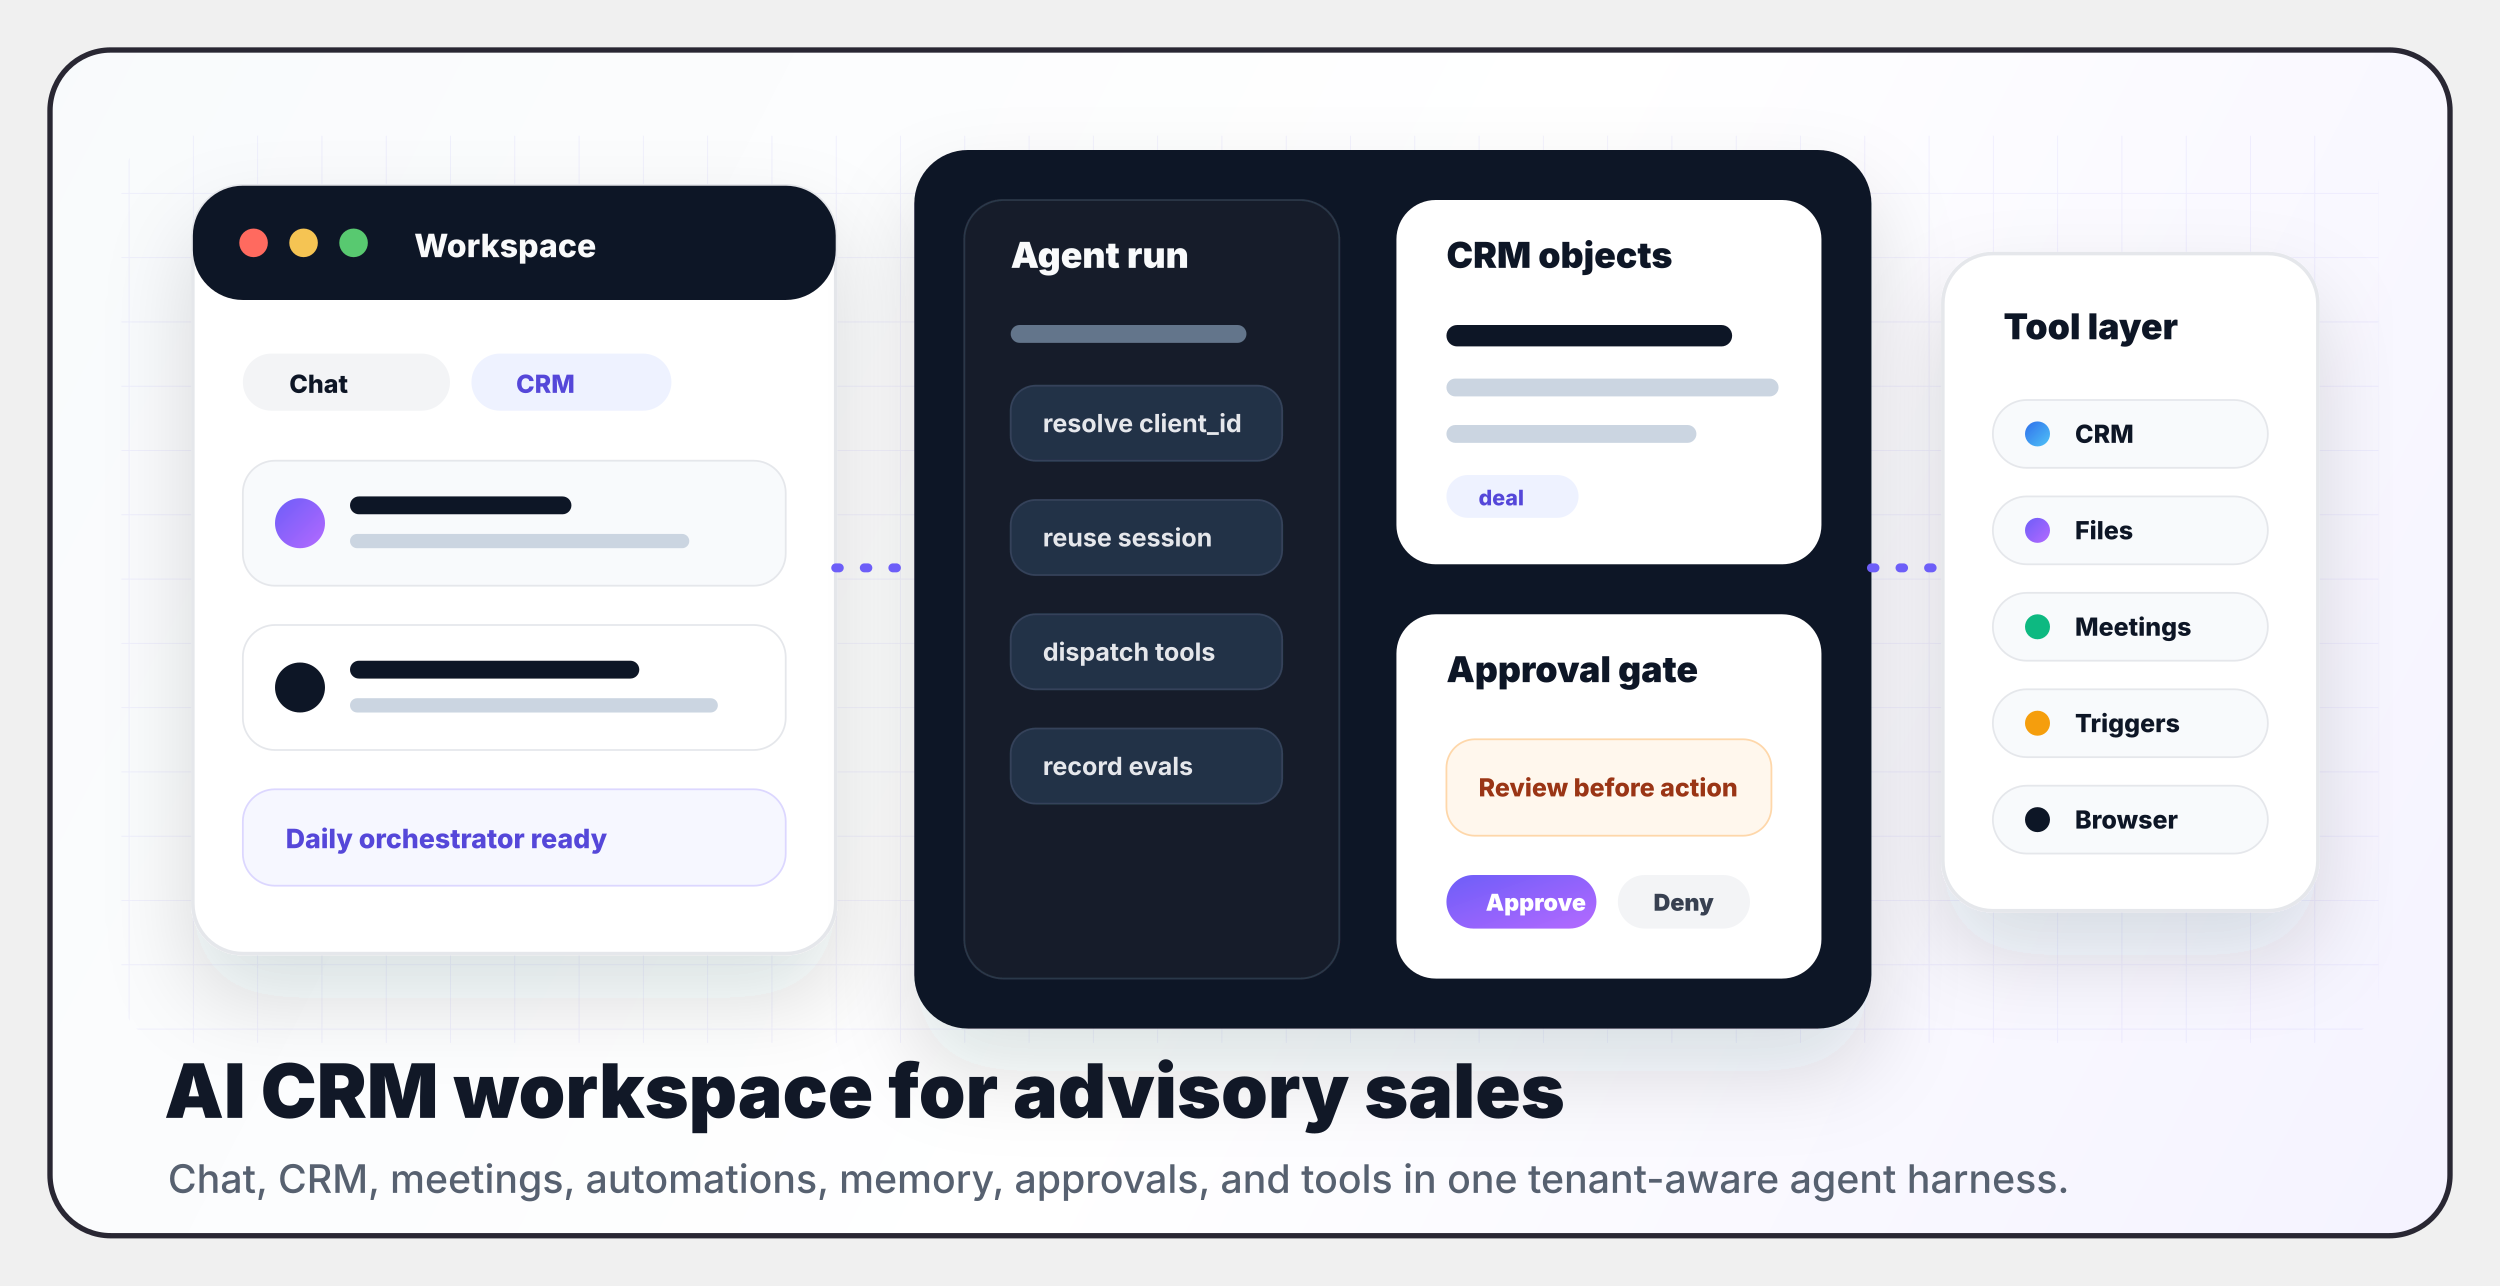
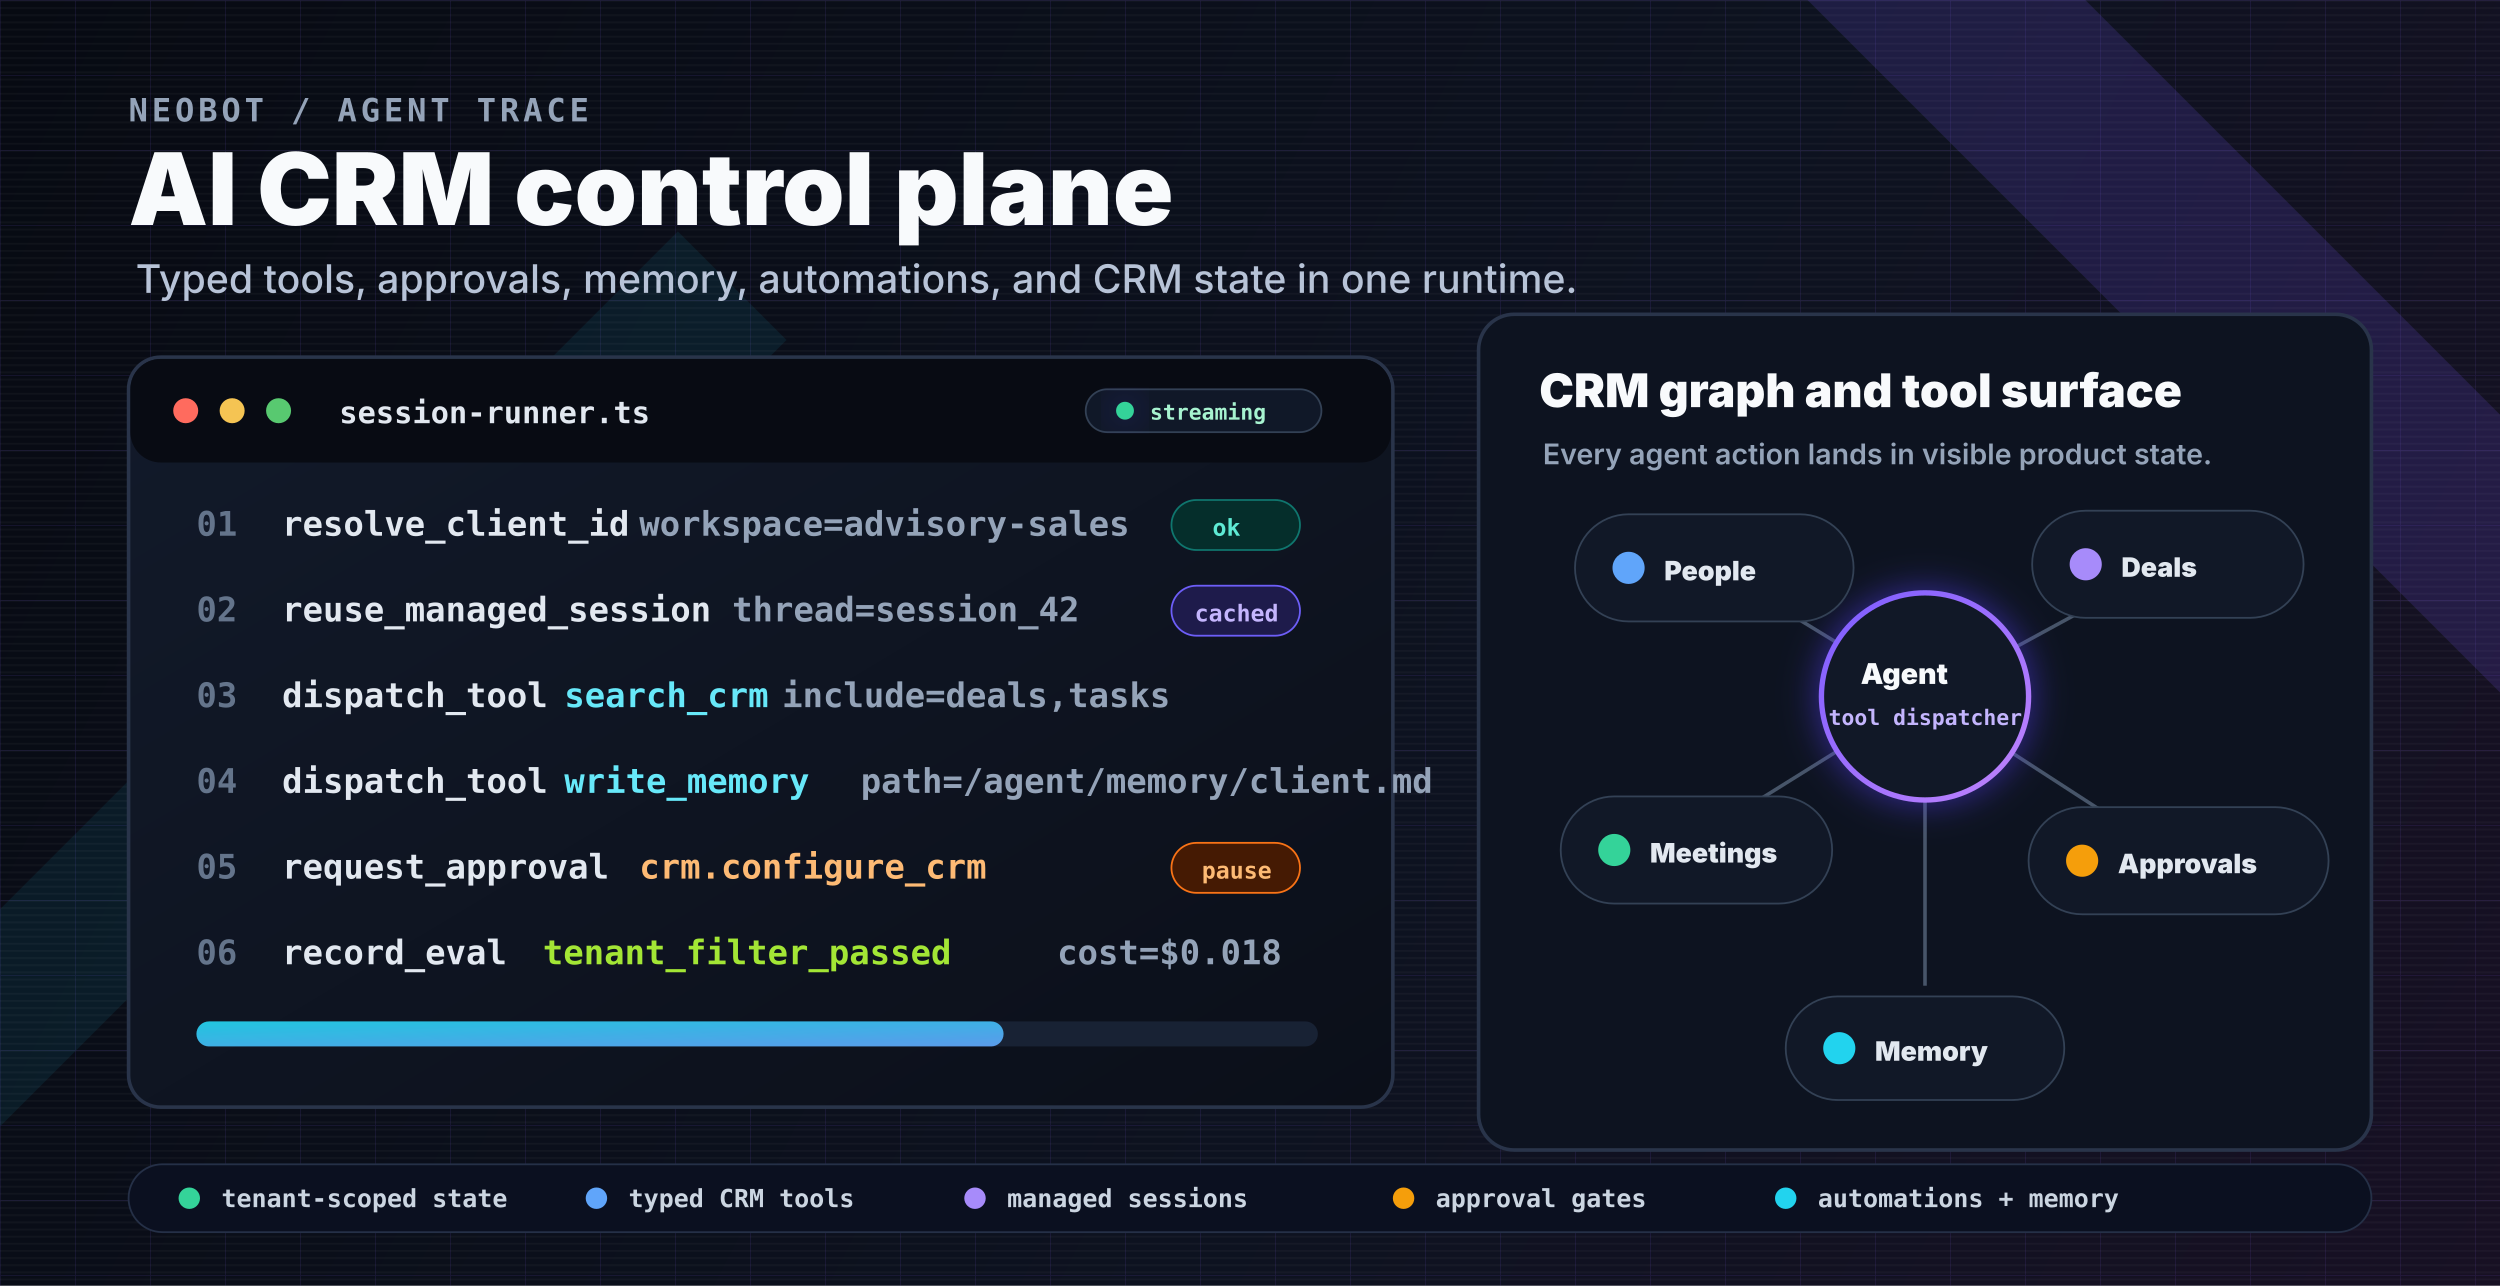
<svg xmlns="http://www.w3.org/2000/svg" width="1400" height="720" viewBox="0 0 1400 720" fill="none" role="img" aria-labelledby="title desc">
  <defs>
    <linearGradient id="bg" x1="0" y1="0" x2="1400" y2="720" gradientUnits="userSpaceOnUse">
-       <stop stop-color="#F8FAFC" />
-       <stop offset="0.52" stop-color="#FFFFFF" />
-       <stop offset="1" stop-color="#F4F2FF" />
+       <stop stop-color="#070A12" />
+       <stop offset="0.58" stop-color="#0D1220" />
+       <stop offset="1" stop-color="#171023" />
    </linearGradient>
-     <linearGradient id="ink" x1="0" y1="0" x2="1" y2="1">
-       <stop stop-color="#111827" />
-       <stop offset="1" stop-color="#34323B" />
+     <linearGradient id="panel" x1="0" y1="0" x2="1" y2="1">
+       <stop stop-color="#121A2A" />
+       <stop offset="1" stop-color="#0B0F19" />
    </linearGradient>
    <linearGradient id="violet" x1="0" y1="0" x2="1" y2="1">
-       <stop stop-color="#6D5EF8" />
-       <stop offset="1" stop-color="#B469FF" />
+       <stop stop-color="#7C5CFF" />
+       <stop offset="1" stop-color="#C084FC" />
    </linearGradient>
-     <linearGradient id="blue" x1="0" y1="0" x2="1" y2="1">
-       <stop stop-color="#2F6FEB" />
-       <stop offset="1" stop-color="#4FC3F7" />
+     <linearGradient id="cyan" x1="0" y1="0" x2="1" y2="1">
+       <stop stop-color="#22D3EE" />
+       <stop offset="1" stop-color="#60A5FA" />
    </linearGradient>
-     <filter id="shadow" x="-20%" y="-20%" width="140%" height="150%" color-interpolation-filters="sRGB">
-       <feDropShadow dx="0" dy="24" stdDeviation="24" flood-color="#1F2937" flood-opacity="0.14" />
+     <linearGradient id="green" x1="0" y1="0" x2="1" y2="1">
+       <stop stop-color="#34D399" />
+       <stop offset="1" stop-color="#A3E635" />
+     </linearGradient>
+     <filter id="glow" x="-80%" y="-80%" width="260%" height="260%" color-interpolation-filters="sRGB">
+       <feGaussianBlur stdDeviation="10" result="blur" />
+       <feColorMatrix in="blur" type="matrix" values="0 0 0 0 0.35 0 0 0 0 0.25 0 0 0 0 1 0 0 0 0.55 0" />
+       <feMerge>
+         <feMergeNode />
+         <feMergeNode in="SourceGraphic" />
+       </feMerge>
    </filter>
-     <pattern id="grid" width="36" height="36" patternUnits="userSpaceOnUse">
-       <path d="M36 0H0V36" stroke="#6D5EF8" stroke-opacity="0.08" stroke-width="1" />
+     <pattern id="grid" width="42" height="42" patternUnits="userSpaceOnUse">
+       <path d="M42 0H0V42" stroke="#8B5CF6" stroke-opacity="0.12" stroke-width="1" />
+     </pattern>
+     <pattern id="scan" width="4" height="4" patternUnits="userSpaceOnUse">
+       <rect width="4" height="1" fill="#FFFFFF" opacity="0.035" />
    </pattern>
  </defs>
-   <rect x="28" y="28" width="1344" height="664" rx="34" fill="url(#bg)" stroke="#292733" stroke-width="3" />
-   <rect x="68" y="76" width="1264" height="508" rx="28" fill="url(#grid)" />
-   <g transform="translate(108 104)" filter="url(#shadow)">
-     <rect x="0" y="0" width="360" height="430" rx="28" fill="#FFFFFF" stroke="#E5E7EB" stroke-width="2" />
-     <rect x="0" y="0" width="360" height="64" rx="28" fill="#111827" />
-     <circle cx="34" cy="32" r="8" fill="#FF6B5E" />
-     <circle cx="62" cy="32" r="8" fill="#F5C453" />
-     <circle cx="90" cy="32" r="8" fill="#58C970" />
-     <text x="124" y="40" fill="#F9FAFB" font-family="Inter, Arial, sans-serif" font-size="18" font-weight="800">Workspace</text>
-     <rect x="28" y="94" width="116" height="32" rx="16" fill="#F3F4F6" />
-     <text x="54" y="116" fill="#111827" font-family="Inter, Arial, sans-serif" font-size="14" font-weight="800">Chat</text>
-     <rect x="156" y="94" width="112" height="32" rx="16" fill="#EEF2FF" />
-     <text x="181" y="116" fill="#5547D9" font-family="Inter, Arial, sans-serif" font-size="14" font-weight="800">CRM</text>
-     <rect x="28" y="154" width="304" height="70" rx="18" fill="#F8FAFC" stroke="#E5E7EB" />
-     <circle cx="60" cy="189" r="14" fill="url(#violet)" />
-     <rect x="88" y="174" width="124" height="10" rx="5" fill="#111827" />
-     <rect x="88" y="195" width="190" height="8" rx="4" fill="#CBD5E1" />
-     <rect x="28" y="246" width="304" height="70" rx="18" fill="#FFFFFF" stroke="#E5E7EB" />
-     <circle cx="60" cy="281" r="14" fill="#111827" />
-     <rect x="88" y="266" width="162" height="10" rx="5" fill="#111827" />
-     <rect x="88" y="287" width="206" height="8" rx="4" fill="#CBD5E1" />
-     <rect x="28" y="338" width="304" height="54" rx="18" fill="#F6F7FF" stroke="#DCD7FF" />
-     <text x="52" y="371" fill="#5547D9" font-family="Inter, Arial, sans-serif" font-size="15" font-weight="800">Daily orchestrator ready</text>
+   <rect width="1400" height="720" rx="0" fill="url(#bg)" />
+   <rect width="1400" height="720" fill="url(#grid)" />
+   <rect width="1400" height="720" fill="url(#scan)" />
+   <path d="M1030 -60L1510 420" stroke="#7C5CFF" stroke-opacity="0.16" stroke-width="110" />
+   <path d="M-120 690L410 160" stroke="#22D3EE" stroke-opacity="0.08" stroke-width="86" />
+   <g transform="translate(72 68)">
+     <text x="0" y="0" fill="#94A3B8" font-family="ui-monospace, SFMono-Regular, Menlo, Consolas, monospace" font-size="18" font-weight="700" letter-spacing="0.12em">NEOBOT / AGENT TRACE</text>
+     <text x="0" y="58" fill="#F8FAFC" font-family="Inter, Arial, sans-serif" font-size="56" font-weight="850">AI CRM control plane</text>
+     <text x="4" y="96" fill="#B7C3D7" font-family="Inter, Arial, sans-serif" font-size="22" font-weight="500">Typed tools, approvals, memory, automations, and CRM state in one runtime.</text>
  </g>
-   <g transform="translate(512 84)" filter="url(#shadow)">
-     <rect x="0" y="0" width="536" height="492" rx="30" fill="#111827" />
-     <rect x="28" y="28" width="210" height="436" rx="22" fill="#171F2C" stroke="#2C3748" />
-     <text x="54" y="66" fill="#F9FAFB" font-family="Inter, Arial, sans-serif" font-size="20" font-weight="850">Agent run</text>
-     <rect x="54" y="98" width="132" height="10" rx="5" fill="#64748B" />
-     <rect x="54" y="132" width="152" height="42" rx="14" fill="#223047" stroke="#34425A" />
-     <text x="72" y="158" fill="#E5E7EB" font-family="Inter, Arial, sans-serif" font-size="14" font-weight="700">resolve client_id</text>
-     <rect x="54" y="196" width="152" height="42" rx="14" fill="#223047" stroke="#34425A" />
-     <text x="72" y="222" fill="#E5E7EB" font-family="Inter, Arial, sans-serif" font-size="14" font-weight="700">reuse session</text>
-     <rect x="54" y="260" width="152" height="42" rx="14" fill="#223047" stroke="#34425A" />
-     <text x="72" y="286" fill="#E5E7EB" font-family="Inter, Arial, sans-serif" font-size="14" font-weight="700">dispatch tools</text>
-     <rect x="54" y="324" width="152" height="42" rx="14" fill="#223047" stroke="#34425A" />
-     <text x="72" y="350" fill="#E5E7EB" font-family="Inter, Arial, sans-serif" font-size="14" font-weight="700">record evals</text>
-     <rect x="270" y="28" width="238" height="204" rx="22" fill="#FFFFFF" />
-     <text x="298" y="66" fill="#111827" font-family="Inter, Arial, sans-serif" font-size="20" font-weight="850">CRM objects</text>
-     <rect x="298" y="98" width="160" height="12" rx="6" fill="#111827" />
-     <rect x="298" y="128" width="186" height="10" rx="5" fill="#CBD5E1" />
-     <rect x="298" y="154" width="140" height="10" rx="5" fill="#CBD5E1" />
-     <rect x="298" y="182" width="74" height="24" rx="12" fill="#EEF2FF" />
-     <text x="316" y="199" fill="#5547D9" font-family="Inter, Arial, sans-serif" font-size="12" font-weight="800">deal</text>
-     <rect x="270" y="260" width="238" height="204" rx="22" fill="#FFFFFF" />
-     <text x="298" y="298" fill="#111827" font-family="Inter, Arial, sans-serif" font-size="20" font-weight="850">Approval gate</text>
-     <rect x="298" y="330" width="182" height="54" rx="16" fill="#FFF7ED" stroke="#FED7AA" />
-     <text x="316" y="362" fill="#9A3412" font-family="Inter, Arial, sans-serif" font-size="14" font-weight="800">Review before action</text>
-     <rect x="298" y="406" width="84" height="30" rx="15" fill="url(#violet)" />
-     <text x="320" y="426" fill="#FFFFFF" font-family="Inter, Arial, sans-serif" font-size="13" font-weight="850">Approve</text>
-     <rect x="394" y="406" width="74" height="30" rx="15" fill="#F3F4F6" />
-     <text x="414" y="426" fill="#374151" font-family="Inter, Arial, sans-serif" font-size="13" font-weight="850">Deny</text>
+   <g transform="translate(72 200)">
+     <rect width="708" height="420" rx="18" fill="url(#panel)" stroke="#29344A" stroke-width="2" />
+     <rect x="1" y="1" width="706" height="58" rx="17" fill="#080B13" />
+     <circle cx="32" cy="30" r="7" fill="#FF6B5E" />
+     <circle cx="58" cy="30" r="7" fill="#F5C453" />
+     <circle cx="84" cy="30" r="7" fill="#58C970" />
+     <text x="118" y="37" fill="#E2E8F0" font-family="ui-monospace, SFMono-Regular, Menlo, Consolas, monospace" font-size="17" font-weight="800">session-runner.ts</text>
+     <rect x="536" y="18" width="132" height="24" rx="12" fill="#101828" stroke="#334155" />
+     <circle cx="558" cy="30" r="5" fill="#34D399" filter="url(#glow)" />
+     <text x="572" y="35" fill="#A7F3D0" font-family="ui-monospace, SFMono-Regular, Menlo, Consolas, monospace" font-size="12" font-weight="800">streaming</text>
+     <g font-family="ui-monospace, SFMono-Regular, Menlo, Consolas, monospace" font-size="19" font-weight="700">
+       <text x="38" y="100" fill="#64748B">01</text>
+       <text x="86" y="100" fill="#E2E8F0">resolve_client_id</text>
+       <text x="286" y="100" fill="#94A3B8">workspace=advisory-sales</text>
+       <rect x="584" y="80" width="72" height="28" rx="14" fill="#052E2B" stroke="#0F766E" />
+       <text x="607" y="100" fill="#5EEAD4" font-size="13">ok</text>
+       <text x="38" y="148" fill="#64748B">02</text>
+       <text x="86" y="148" fill="#E2E8F0">reuse_managed_session</text>
+       <text x="338" y="148" fill="#94A3B8">thread=session_42</text>
+       <rect x="584" y="128" width="72" height="28" rx="14" fill="#1E1B4B" stroke="#6D5EF8" />
+       <text x="597" y="148" fill="#C4B5FD" font-size="13">cached</text>
+       <text x="38" y="196" fill="#64748B">03</text>
+       <text x="86" y="196" fill="#E2E8F0">dispatch_tool</text>
+       <text x="244" y="196" fill="#67E8F9">search_crm</text>
+       <text x="366" y="196" fill="#94A3B8">include=deals,tasks</text>
+       <text x="38" y="244" fill="#64748B">04</text>
+       <text x="86" y="244" fill="#E2E8F0">dispatch_tool</text>
+       <text x="244" y="244" fill="#67E8F9">write_memory</text>
+       <text x="410" y="244" fill="#94A3B8">path=/agent/memory/client.md</text>
+       <text x="38" y="292" fill="#64748B">05</text>
+       <text x="86" y="292" fill="#E2E8F0">request_approval</text>
+       <text x="286" y="292" fill="#FDBA74">crm.configure_crm</text>
+       <rect x="584" y="272" width="72" height="28" rx="14" fill="#451A03" stroke="#F97316" />
+       <text x="601" y="292" fill="#FDBA74" font-size="13">pause</text>
+       <text x="38" y="340" fill="#64748B">06</text>
+       <text x="86" y="340" fill="#E2E8F0">record_eval</text>
+       <text x="232" y="340" fill="#A3E635">tenant_filter_passed</text>
+       <text x="520" y="340" fill="#94A3B8">cost=$0.018</text>
+     </g>
+     <rect x="38" y="372" width="628" height="14" rx="7" fill="#182234" />
+     <rect x="38" y="372" width="452" height="14" rx="7" fill="url(#cyan)" opacity="0.92" />
  </g>
-   <g transform="translate(1088 142)" filter="url(#shadow)">
-     <rect x="0" y="0" width="210" height="368" rx="28" fill="#FFFFFF" stroke="#E5E7EB" stroke-width="2" />
-     <text x="34" y="48" fill="#111827" font-family="Inter, Arial, sans-serif" font-size="20" font-weight="850">Tool layer</text>
-     <g transform="translate(28 82)">
-       <rect width="154" height="38" rx="19" fill="#F8FAFC" stroke="#E5E7EB" />
-       <circle cx="25" cy="19" r="7" fill="url(#blue)" />
-       <text x="46" y="24" fill="#111827" font-family="Inter, Arial, sans-serif" font-size="14" font-weight="800">CRM</text>
+   <g transform="translate(828 176)">
+     <rect width="500" height="468" rx="20" fill="#0D1320" stroke="#29344A" stroke-width="2" />
+     <text x="34" y="52" fill="#F8FAFC" font-family="Inter, Arial, sans-serif" font-size="26" font-weight="850">CRM graph and tool surface</text>
+     <text x="36" y="84" fill="#94A3B8" font-family="Inter, Arial, sans-serif" font-size="16" font-weight="600">Every agent action lands in visible product state.</text>
+     <g stroke="#475569" stroke-width="2">
+       <path d="M250 214L132 142" />
+       <path d="M250 214L386 140" />
+       <path d="M250 214L112 300" />
+       <path d="M250 214L392 306" />
+       <path d="M250 214L250 376" />
    </g>
-     <g transform="translate(28 136)">
-       <rect width="154" height="38" rx="19" fill="#F8FAFC" stroke="#E5E7EB" />
-       <circle cx="25" cy="19" r="7" fill="url(#violet)" />
-       <text x="46" y="24" fill="#111827" font-family="Inter, Arial, sans-serif" font-size="14" font-weight="800">Files</text>
+     <g filter="url(#glow)">
+       <circle cx="250" cy="214" r="58" fill="#111827" stroke="url(#violet)" stroke-width="3" />
+       <text x="214" y="207" fill="#F8FAFC" font-family="Inter, Arial, sans-serif" font-size="16" font-weight="850">Agent</text>
+       <text x="196" y="230" fill="#C4B5FD" font-family="ui-monospace, SFMono-Regular, Menlo, Consolas, monospace" font-size="12" font-weight="800">tool dispatcher</text>
    </g>
-     <g transform="translate(28 190)">
-       <rect width="154" height="38" rx="19" fill="#F8FAFC" stroke="#E5E7EB" />
-       <circle cx="25" cy="19" r="7" fill="#10B981" />
-       <text x="46" y="24" fill="#111827" font-family="Inter, Arial, sans-serif" font-size="14" font-weight="800">Meetings</text>
-     </g>
-     <g transform="translate(28 244)">
-       <rect width="154" height="38" rx="19" fill="#F8FAFC" stroke="#E5E7EB" />
-       <circle cx="25" cy="19" r="7" fill="#F59E0B" />
-       <text x="46" y="24" fill="#111827" font-family="Inter, Arial, sans-serif" font-size="14" font-weight="800">Triggers</text>
-     </g>
-     <g transform="translate(28 298)">
-       <rect width="154" height="38" rx="19" fill="#F8FAFC" stroke="#E5E7EB" />
-       <circle cx="25" cy="19" r="7" fill="#111827" />
-       <text x="46" y="24" fill="#111827" font-family="Inter, Arial, sans-serif" font-size="14" font-weight="800">Browser</text>
+     <g font-family="Inter, Arial, sans-serif" font-weight="850">
+       <rect x="54" y="112" width="156" height="60" rx="30" fill="#111827" stroke="#334155" />
+       <circle cx="84" cy="142" r="9" fill="#60A5FA" />
+       <text x="104" y="149" fill="#E2E8F0" font-size="15">People</text>
+       <rect x="310" y="110" width="152" height="60" rx="30" fill="#111827" stroke="#334155" />
+       <circle cx="340" cy="140" r="9" fill="#A78BFA" />
+       <text x="360" y="147" fill="#E2E8F0" font-size="15">Deals</text>
+       <rect x="46" y="270" width="152" height="60" rx="30" fill="#111827" stroke="#334155" />
+       <circle cx="76" cy="300" r="9" fill="#34D399" />
+       <text x="96" y="307" fill="#E2E8F0" font-size="15">Meetings</text>
+       <rect x="308" y="276" width="168" height="60" rx="30" fill="#111827" stroke="#334155" />
+       <circle cx="338" cy="306" r="9" fill="#F59E0B" />
+       <text x="358" y="313" fill="#E2E8F0" font-size="15">Approvals</text>
+       <rect x="172" y="382" width="156" height="58" rx="29" fill="#111827" stroke="#334155" />
+       <circle cx="202" cy="411" r="9" fill="#22D3EE" />
+       <text x="222" y="418" fill="#E2E8F0" font-size="15">Memory</text>
    </g>
  </g>
-   <path d="M468 318C500 318 478 318 512 318" stroke="#6D5EF8" stroke-width="5" stroke-linecap="round" stroke-dasharray="2 14" />
-   <path d="M1048 318C1074 318 1062 318 1088 318" stroke="#6D5EF8" stroke-width="5" stroke-linecap="round" stroke-dasharray="2 14" />
-   <text x="92" y="626" fill="#111827" font-family="Inter, Arial, sans-serif" font-size="42" font-weight="850">AI CRM workspace for advisory sales</text>
-   <text x="94" y="668" fill="#576170" font-family="Inter, Arial, sans-serif" font-size="22" font-weight="500">Chat, CRM, meetings, automations, memory, approvals, and tools in one tenant-aware agent harness.</text>
+   <g transform="translate(72 652)">
+     <rect width="1256" height="38" rx="19" fill="#0B1020" stroke="#253047" />
+     <g font-family="ui-monospace, SFMono-Regular, Menlo, Consolas, monospace" font-size="14" font-weight="800">
+       <circle cx="34" cy="19" r="6" fill="#34D399" />
+       <text x="52" y="24" fill="#CBD5E1">tenant-scoped state</text>
+       <circle cx="262" cy="19" r="6" fill="#60A5FA" />
+       <text x="280" y="24" fill="#CBD5E1">typed CRM tools</text>
+       <circle cx="474" cy="19" r="6" fill="#A78BFA" />
+       <text x="492" y="24" fill="#CBD5E1">managed sessions</text>
+       <circle cx="714" cy="19" r="6" fill="#F59E0B" />
+       <text x="732" y="24" fill="#CBD5E1">approval gates</text>
+       <circle cx="928" cy="19" r="6" fill="#22D3EE" />
+       <text x="946" y="24" fill="#CBD5E1">automations + memory</text>
+     </g>
+   </g>
</svg>
